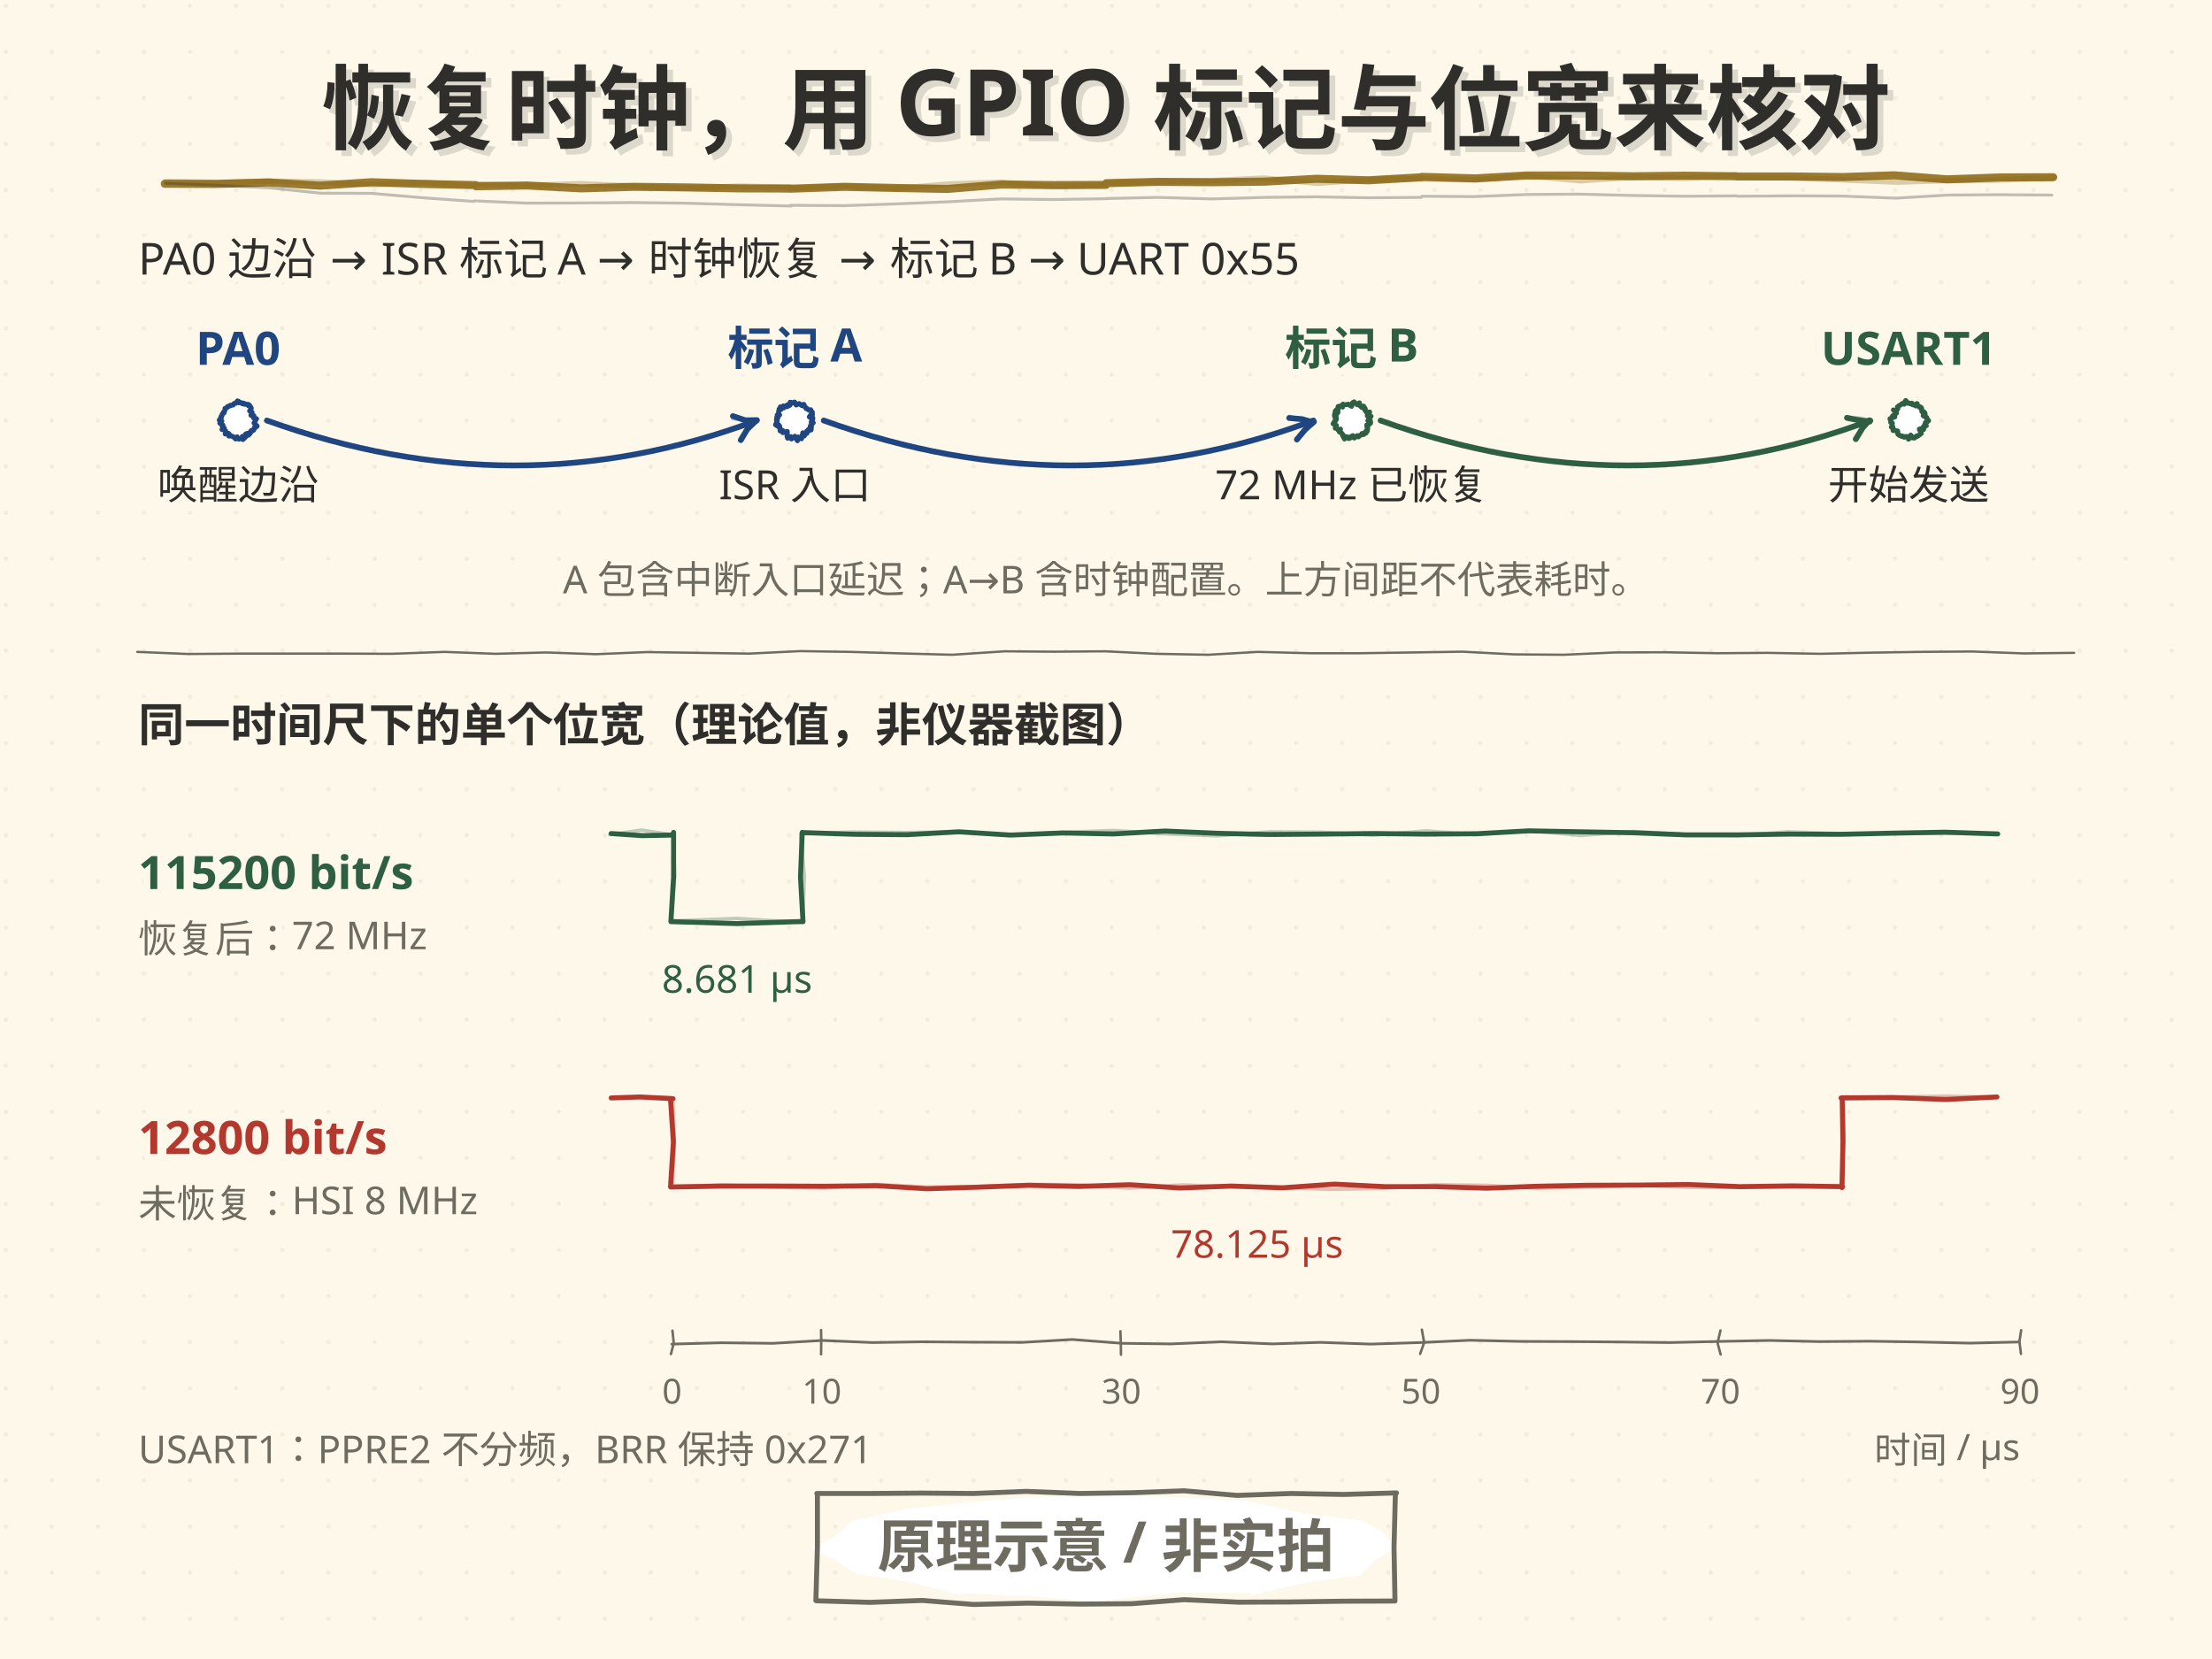
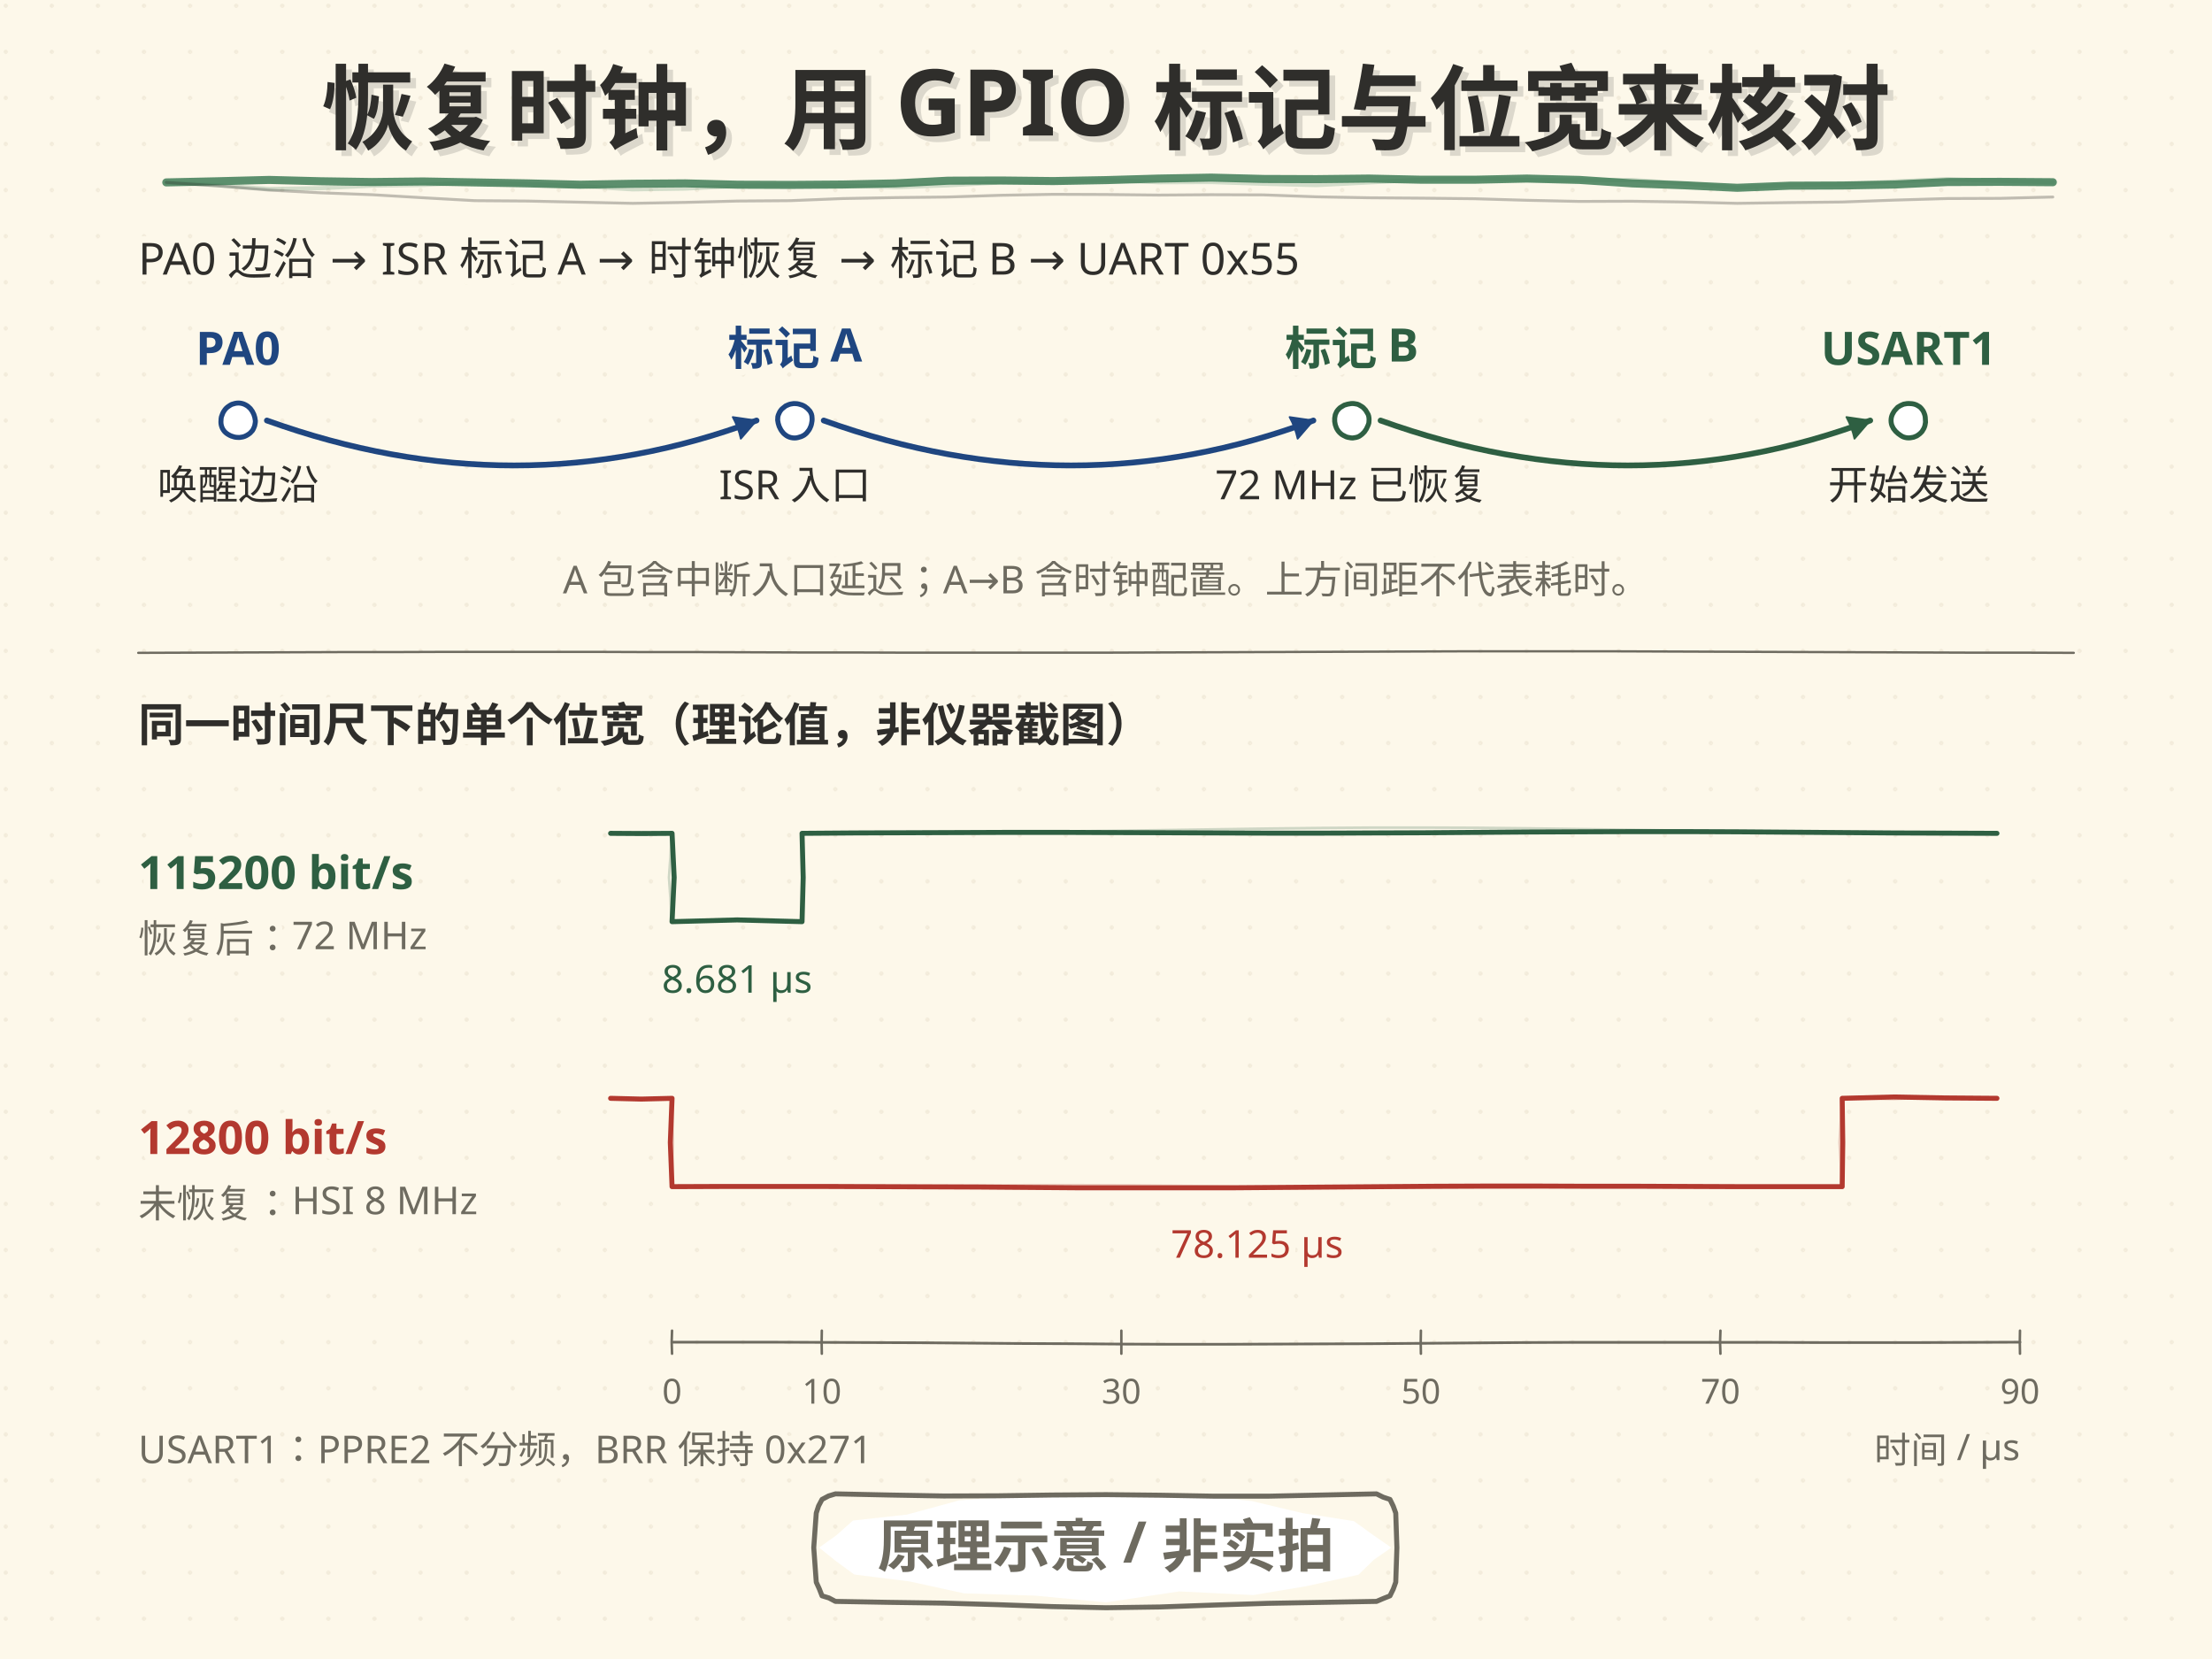
<svg xmlns="http://www.w3.org/2000/svg" width="1152" height="864" viewBox="0 0 1152 864">
  <style>text{dominant-baseline:alphabetic} .t-halo{paint-order:stroke;stroke:#FDF8EA;stroke-width:7px; stroke-linejoin:round}</style>
  <defs>
    <pattern id="dotgrid" width="24" height="24" patternUnits="userSpaceOnUse">
      <circle cx="3" cy="3" r="1.1" fill="#DED4BE" />
    </pattern>
  </defs>
  <rect width="1152" height="864" fill="#FDF8EA" />
  <rect width="1152" height="864" fill="url(#dotgrid)" opacity="0.36" />
  <text x="72" y="143" font-family="'Segoe Print','STKaiti','KaiTi','Microsoft YaHei','PingFang SC',sans-serif" font-size="23" fill="#2F2E2B" class="t-halo">PA0 边沿 → ISR 标记 A → 时钟恢复 → 标记 B → UART 0x55</text>
-   <path d="M129.3 225.7 L128.4 225.8 L127.8 226.2 L128.0 227.4 L126.5 228.9 L126.2 227.3 L125.9 228.2 L124.4 228.7 L123.5 227.7 L123.5 227.5 L122.7 228.6 L121.7 227.6 L121.4 227.4 L120.3 227.0 L119.2 227.1 L119.6 226.4 L119.0 225.7 L117.3 226.0 L117.4 225.3 L117.5 224.4 L116.3 223.4 L115.6 223.7 L116.8 222.9 L115.7 221.9 L116.1 221.4 L114.5 220.4 L115.5 219.2 L114.9 219.2 L114.2 218.8 L115.4 217.1 L115.1 217.0 L115.6 216.4 L115.7 215.7 L116.7 215.0 L116.3 214.8 L117.1 213.8 L117.2 213.1 L117.2 212.7 L118.5 212.1 L118.6 211.7 L120.0 211.3 L120.3 211.0 L119.9 211.1 L121.4 210.9 L122.0 210.1 L122.8 210.0 L123.7 208.8 L125.0 209.5 L124.2 209.7 L125.9 209.8 L127.2 210.1 L126.1 210.2 L127.4 210.5 L129.3 210.6 L129.4 211.3 L129.8 210.9 L130.8 212.4 L130.8 212.9 L130.0 214.0 L131.0 214.6 L131.3 214.8 L130.7 216.3 L132.2 216.5 L131.9 216.7 L132.1 217.7 L133.6 218.1 L133.2 218.6 L132.8 219.4 L132.7 220.0 L132.3 220.3 L133.9 221.9 L132.6 223.0 L132.4 222.8 L132.1 224.0 L130.7 224.8 L130.9 224.2 L130.4 224.9 L129.4 226.6 L130.3 225.7 L130.1 225.3 L129.0 225.8" fill="#FFFFFF" stroke="#1F4680" stroke-width="2.6" stroke-linecap="round" stroke-linejoin="round" opacity="1.0" />
+   <path d="M130.3 225.5 Q129.6 226.1 128.9 226.5 Q128.1 227.0 127.3 227.3 Q126.5 227.6 125.6 227.7 Q124.7 227.9 123.9 227.8 Q123.0 227.8 122.1 227.6 Q121.3 227.4 120.5 227.1 Q119.7 226.8 118.9 226.3 Q118.2 225.9 117.5 225.3 Q116.8 224.7 116.3 223.9 Q115.8 223.2 115.5 222.3 Q115.2 221.5 115.1 220.6 Q115.0 219.7 115.1 218.9 Q115.1 218.0 115.3 217.1 Q115.6 216.3 115.9 215.5 Q116.2 214.7 116.7 214.0 Q117.2 213.2 117.8 212.6 Q118.4 212.0 119.2 211.5 Q119.9 211.0 120.7 210.6 Q121.5 210.3 122.4 210.1 Q123.3 209.9 124.2 209.9 Q125.0 209.9 125.9 210.1 Q126.8 210.3 127.6 210.7 Q128.4 211.1 129.1 211.6 Q129.8 212.2 130.4 212.8 Q130.9 213.5 131.4 214.2 Q131.8 215.0 132.2 215.8 Q132.5 216.6 132.7 217.4 Q132.9 218.3 133.0 219.2 Q133.0 220.0 132.8 220.9 Q132.7 221.8 132.3 222.6 Q132.0 223.4 131.5 224.2 Q130.9 224.9 130.3 225.5 Z" fill="#FFFFFF" stroke="#1F4680" stroke-width="2.6" stroke-linecap="round" stroke-linejoin="round" />
  <text x="124" y="190" font-family="'Segoe Print','STKaiti','KaiTi','Microsoft YaHei','PingFang SC',sans-serif" font-size="24" font-weight="bold" text-anchor="middle" fill="#1F4680" class="t-halo">PA0</text>
  <text x="124" y="260" font-family="'Segoe Print','STKaiti','KaiTi','Microsoft YaHei','PingFang SC',sans-serif" font-size="21" text-anchor="middle" fill="#2F2E2B" class="t-halo">唤醒边沿</text>
  <path d="M139.0 219.0 Q269.0 265.8 394.0 219.0" fill="none" stroke="#1F4680" stroke-width="3.0" stroke-linecap="round" />
-   <path d="M385.8 229.2 L389.2 223.5 L393.5 219.4 L394.2 218.8 L388.2 218.9 L381.7 216.7" fill="none" stroke="#1F4680" stroke-width="3.0" stroke-linecap="round" stroke-linejoin="round" opacity="1.0" />
-   <path d="M385.7 228.5 L389.4 223.4 L393.8 219.2 L394.1 219.3 L387.4 218.6 L381.7 217.9" fill="none" stroke="#1F4680" stroke-width="2.10" stroke-linecap="round" stroke-linejoin="round" opacity="0.30" />
-   <path d="M417.9 227.0 L417.4 228.5 L416.3 228.1 L415.8 227.6 L415.3 229.5 L414.0 227.2 L413.6 227.6 L412.2 228.6 L411.1 227.5 L411.9 227.4 L410.2 228.2 L410.0 227.6 L409.9 227.3 L410.0 224.7 L407.7 225.3 L408.3 225.1 L407.5 224.1 L406.3 224.4 L406.3 224.1 L406.1 222.2 L405.8 221.5 L405.6 222.3 L403.9 221.2 L404.8 219.5 L404.6 219.8 L404.4 218.7 L404.6 217.2 L405.1 217.7 L404.8 216.1 L406.0 216.1 L405.5 215.6 L405.5 214.5 L405.8 213.0 L406.8 213.2 L406.4 211.9 L408.2 212.4 L408.0 211.4 L408.8 211.8 L410.2 210.8 L409.8 211.8 L411.4 211.0 L412.1 209.6 L411.5 209.5 L412.9 209.8 L413.8 209.4 L414.6 210.5 L414.6 210.9 L416.2 210.2 L416.6 210.5 L417.8 211.3 L417.9 210.8 L418.6 210.6 L419.3 212.0 L420.0 212.9 L419.7 212.3 L421.3 213.6 L422.2 213.4 L422.2 213.8 L423.0 214.6 L423.1 215.9 L422.3 216.0 L421.5 217.1 L422.3 217.7 L423.3 217.6 L423.2 218.7 L422.5 219.8 L423.5 220.2 L422.2 221.5 L421.9 222.3 L422.6 221.7 L422.4 223.9 L420.9 223.8 L421.2 224.4 L420.2 224.5 L420.2 225.7 L419.4 225.8 L418.1 225.4 L417.7 227.5 L418.2 227.0 L418.9 227.0 L418.4 226.8" fill="#FFFFFF" stroke="#1F4680" stroke-width="2.6" stroke-linecap="round" stroke-linejoin="round" opacity="1.0" />
+   <path d="M385.8 228.5 L394.0 219.0 L381.6 217.2 Q384.5 222.5 385.8 228.5 Z" fill="#1F4680" stroke="#1F4680" stroke-width="0.9" stroke-linejoin="round" />
+   <path d="M421.2 224.1 Q420.7 224.8 420.1 225.5 Q419.5 226.1 418.8 226.6 Q418.0 227.1 417.2 227.4 Q416.4 227.7 415.5 227.9 Q414.7 228.1 413.8 228.1 Q412.9 228.1 412.0 227.9 Q411.1 227.7 410.3 227.3 Q409.5 226.9 408.8 226.3 Q408.1 225.8 407.6 225.1 Q407.0 224.4 406.6 223.7 Q406.2 222.9 405.8 222.1 Q405.5 221.3 405.3 220.5 Q405.1 219.6 405.0 218.8 Q405.0 217.9 405.1 217.0 Q405.3 216.1 405.7 215.3 Q406.0 214.5 406.6 213.7 Q407.1 213.0 407.8 212.5 Q408.5 211.9 409.2 211.4 Q410.0 211.0 410.8 210.7 Q411.6 210.4 412.5 210.3 Q413.4 210.1 414.2 210.2 Q415.1 210.2 415.9 210.4 Q416.8 210.6 417.6 210.9 Q418.4 211.2 419.2 211.7 Q419.9 212.2 420.6 212.8 Q421.2 213.4 421.8 214.1 Q422.3 214.9 422.6 215.7 Q422.9 216.6 422.9 217.5 Q423.0 218.4 422.9 219.2 Q422.8 220.1 422.6 220.9 Q422.4 221.8 422.0 222.6 Q421.7 223.4 421.2 224.1 Z" fill="#FFFFFF" stroke="#1F4680" stroke-width="2.6" stroke-linecap="round" stroke-linejoin="round" />
  <text x="414" y="190" font-family="'Segoe Print','STKaiti','KaiTi','Microsoft YaHei','PingFang SC',sans-serif" font-size="24" font-weight="bold" text-anchor="middle" fill="#1F4680" class="t-halo">标记 A</text>
  <text x="414" y="260" font-family="'Segoe Print','STKaiti','KaiTi','Microsoft YaHei','PingFang SC',sans-serif" font-size="21" text-anchor="middle" fill="#2F2E2B" class="t-halo">ISR 入口</text>
  <path d="M429.0 219.0 Q559.0 265.8 684.0 219.0" fill="none" stroke="#1F4680" stroke-width="3.0" stroke-linecap="round" />
-   <path d="M675.4 228.9 L679.8 223.6 L684.3 219.7 L683.7 219.9 L678.2 218.3 L671.4 217.7" fill="none" stroke="#1F4680" stroke-width="3.0" stroke-linecap="round" stroke-linejoin="round" opacity="1.0" />
-   <path d="M675.9 228.3 L680.4 223.8 L683.6 219.3 L683.5 219.0 L677.4 218.7 L671.5 216.9" fill="none" stroke="#1F4680" stroke-width="2.10" stroke-linecap="round" stroke-linejoin="round" opacity="0.30" />
-   <path d="M696.1 215.0 L695.4 214.1 L696.8 212.7 L696.8 213.6 L696.9 211.7 L698.4 211.4 L699.2 212.0 L699.4 210.5 L699.8 211.0 L700.0 210.8 L701.7 210.7 L702.7 210.8 L702.2 210.5 L703.9 211.6 L704.4 209.8 L705.2 209.3 L705.6 209.8 L707.2 210.8 L706.7 210.7 L708.0 209.8 L708.2 211.2 L709.1 212.1 L710.1 211.5 L711.0 212.9 L710.2 212.5 L710.7 213.3 L711.7 214.7 L711.6 214.7 L713.3 214.6 L712.1 216.6 L712.6 216.9 L714.0 216.8 L712.4 219.0 L713.7 219.2 L713.8 220.3 L712.9 221.1 L713.7 220.3 L711.8 221.4 L712.1 223.4 L712.3 222.7 L712.1 224.5 L711.3 224.6 L711.5 225.4 L710.1 226.3 L709.3 225.8 L709.6 225.7 L708.8 226.6 L707.3 227.0 L707.5 227.5 L706.8 226.9 L705.3 228.1 L705.6 227.9 L704.5 226.9 L703.2 227.6 L703.4 228.0 L702.4 228.4 L701.6 227.5 L700.7 227.4 L700.2 228.6 L699.1 226.5 L699.5 226.6 L698.5 225.3 L697.5 224.9 L697.8 225.0 L698.1 223.5 L696.8 223.8 L696.2 223.1 L695.4 223.0 L695.8 221.9 L696.0 221.6 L694.3 220.7 L695.4 218.9 L695.0 220.0 L695.9 218.5 L695.1 217.0 L695.9 217.8 L695.7 216.0 L696.8 214.7 L696.4 215.3 L695.0 216.1 L695.4 214.6" fill="#FFFFFF" stroke="#2E5F42" stroke-width="2.6" stroke-linecap="round" stroke-linejoin="round" opacity="1.0" />
+   <path d="M675.8 228.5 L684.0 219.0 L671.6 217.2 Q674.5 222.5 675.8 228.5 Z" fill="#1F4680" stroke="#1F4680" stroke-width="0.9" stroke-linejoin="round" />
+   <path d="M710.6 224.9 Q710.0 225.5 709.4 226.1 Q708.7 226.7 707.9 227.2 Q707.2 227.6 706.3 227.8 Q705.4 228.0 704.5 228.1 Q703.6 228.1 702.8 227.9 Q701.9 227.8 701.1 227.5 Q700.2 227.1 699.5 226.7 Q698.7 226.3 698.1 225.7 Q697.4 225.1 696.9 224.4 Q696.4 223.7 696.0 222.9 Q695.7 222.1 695.4 221.2 Q695.2 220.4 695.1 219.5 Q695.1 218.6 695.1 217.8 Q695.2 216.9 695.4 216.0 Q695.7 215.2 696.1 214.4 Q696.6 213.6 697.2 213.0 Q697.8 212.3 698.6 211.9 Q699.3 211.4 700.1 211.0 Q700.9 210.7 701.8 210.5 Q702.6 210.3 703.5 210.2 Q704.4 210.1 705.2 210.2 Q706.1 210.3 706.9 210.5 Q707.8 210.8 708.5 211.3 Q709.3 211.7 710.0 212.3 Q710.6 212.9 711.2 213.6 Q711.7 214.3 712.1 215.1 Q712.6 215.8 712.8 216.7 Q713.0 217.6 713.0 218.5 Q713.0 219.4 712.9 220.2 Q712.7 221.1 712.3 221.9 Q712.0 222.7 711.6 223.4 Q711.1 224.2 710.6 224.9 Z" fill="#FFFFFF" stroke="#2E5F42" stroke-width="2.6" stroke-linecap="round" stroke-linejoin="round" />
  <text x="704" y="190" font-family="'Segoe Print','STKaiti','KaiTi','Microsoft YaHei','PingFang SC',sans-serif" font-size="24" font-weight="bold" text-anchor="middle" fill="#2E5F42" class="t-halo">标记 B</text>
  <text x="704" y="260" font-family="'Segoe Print','STKaiti','KaiTi','Microsoft YaHei','PingFang SC',sans-serif" font-size="21" text-anchor="middle" fill="#2F2E2B" class="t-halo">72 MHz 已恢复</text>
  <path d="M719.0 219.0 Q849.0 265.8 974.0 219.0" fill="none" stroke="#2E5F42" stroke-width="3.0" stroke-linecap="round" />
-   <path d="M966.5 228.7 L970.0 222.9 L973.5 218.9 L973.7 219.6 L967.2 218.7 L961.9 217.6" fill="none" stroke="#2E5F42" stroke-width="3.0" stroke-linecap="round" stroke-linejoin="round" opacity="1.0" />
-   <path d="M966.0 228.6 L969.0 224.0 L974.2 219.0 L974.6 219.2 L968.4 217.8 L961.8 217.4" fill="none" stroke="#2E5F42" stroke-width="2.10" stroke-linecap="round" stroke-linejoin="round" opacity="0.30" />
-   <path d="M1001.9 215.6 L1001.6 216.5 L1003.3 217.3 L1003.2 217.5 L1004.4 219.1 L1002.8 220.3 L1002.8 220.0 L1002.5 220.9 L1002.1 222.3 L1003.2 221.7 L1001.7 222.2 L1001.8 223.7 L1001.4 223.1 L999.6 223.5 L1000.6 225.7 L1000.3 225.4 L999.8 226.4 L998.4 227.3 L998.0 227.1 L997.1 228.1 L996.0 228.0 L996.0 227.8 L995.1 226.6 L993.9 228.7 L994.8 228.0 L993.1 227.3 L991.7 227.7 L991.7 227.4 L990.6 227.1 L990.4 227.3 L990.2 227.0 L989.1 226.7 L988.4 226.1 L988.4 226.1 L988.3 224.5 L987.0 224.2 L985.9 224.2 L985.9 223.4 L985.8 222.4 L985.0 222.4 L985.4 221.6 L985.5 220.3 L984.7 220.0 L984.8 219.5 L984.3 218.1 L985.0 217.8 L986.8 217.1 L986.3 216.2 L985.6 216.7 L987.7 215.1 L987.2 214.1 L986.1 213.5 L987.4 214.3 L988.4 212.7 L988.2 211.9 L988.6 211.7 L989.1 211.2 L989.5 211.1 L990.8 210.1 L991.7 210.5 L991.4 210.3 L992.5 208.6 L993.5 210.0 L994.4 209.9 L994.9 210.3 L995.7 210.0 L996.1 210.8 L996.8 210.9 L998.4 210.2 L997.7 211.4 L998.5 211.3 L1000.4 212.1 L999.7 212.1 L1000.7 212.5 L1000.9 214.3 L1001.2 214.0 L1002.3 214.8 L1001.9 215.0 L1002.6 215.5 L1002.2 215.1 L1001.6 215.2" fill="#FFFFFF" stroke="#2E5F42" stroke-width="2.6" stroke-linecap="round" stroke-linejoin="round" opacity="1.0" />
+   <path d="M965.8 228.5 L974.0 219.0 L961.6 217.2 Q964.5 222.5 965.8 228.5 Z" fill="#2E5F42" stroke="#2E5F42" stroke-width="0.9" stroke-linejoin="round" />
+   <path d="M1001.9 223.2 Q1001.5 224.0 1001.0 224.7 Q1000.4 225.4 999.7 226.0 Q999.0 226.5 998.3 227.0 Q997.5 227.4 996.6 227.7 Q995.8 227.9 994.9 228.0 Q994.0 228.1 993.1 228.0 Q992.3 227.9 991.4 227.6 Q990.6 227.3 989.9 226.8 Q989.1 226.3 988.5 225.8 Q987.8 225.2 987.2 224.6 Q986.6 223.9 986.1 223.2 Q985.7 222.5 985.3 221.6 Q985.0 220.8 984.9 219.9 Q984.8 219.0 984.9 218.1 Q985.0 217.2 985.3 216.4 Q985.6 215.6 986.1 214.8 Q986.5 214.0 987.1 213.4 Q987.7 212.7 988.3 212.1 Q989.0 211.6 989.8 211.2 Q990.6 210.8 991.4 210.5 Q992.2 210.3 993.1 210.2 Q994.0 210.1 994.9 210.2 Q995.7 210.2 996.6 210.4 Q997.5 210.6 998.3 211.0 Q999.1 211.4 999.8 211.9 Q1000.5 212.5 1001.0 213.2 Q1001.6 213.9 1001.9 214.7 Q1002.3 215.6 1002.5 216.4 Q1002.7 217.3 1002.7 218.1 Q1002.8 219.0 1002.8 219.9 Q1002.7 220.7 1002.5 221.6 Q1002.3 222.4 1001.9 223.2 Z" fill="#FFFFFF" stroke="#2E5F42" stroke-width="2.6" stroke-linecap="round" stroke-linejoin="round" />
  <text x="994" y="190" font-family="'Segoe Print','STKaiti','KaiTi','Microsoft YaHei','PingFang SC',sans-serif" font-size="24" font-weight="bold" text-anchor="middle" fill="#2E5F42" class="t-halo">USART1</text>
  <text x="994" y="260" font-family="'Segoe Print','STKaiti','KaiTi','Microsoft YaHei','PingFang SC',sans-serif" font-size="21" text-anchor="middle" fill="#2F2E2B" class="t-halo">开始发送</text>
  <text x="576" y="309" font-family="'Segoe Print','STKaiti','KaiTi','Microsoft YaHei','PingFang SC',sans-serif" font-size="20" text-anchor="middle" fill="#6E6B60" class="t-halo">A 包含中断入口延迟；A→B 含时钟配置。上方间距不代表耗时。</text>
-   <path d="M71.5 339.5 L98.0 340.6 L125.0 340.4 L152.2 340.4 L178.1 340.4 L204.1 340.5 L231.5 339.5 L258.0 340.5 L284.3 339.8 L310.4 340.7 L336.9 339.6 L363.7 340.0 L390.1 340.4 L416.7 339.1 L442.9 339.5 L469.6 340.3 L496.0 341.0 L523.2 339.2 L548.9 339.4 L575.7 339.2 L602.1 340.5 L629.2 341.0 L655.1 339.5 L682.3 340.2 L708.3 340.2 L735.5 339.8 L761.6 339.4 L788.6 340.8 L814.3 341.0 L841.1 339.8 L867.2 339.7 L894.7 340.2 L920.3 340.0 L947.9 340.5 L974.3 339.9 L999.8 339.5 L1027.1 339.3 L1054.1 340.3 L1080.2 340.0" fill="none" stroke="#6E6B60" stroke-width="1.2" stroke-linecap="round" stroke-linejoin="round" opacity="1.0" />
+   <path d="M72.0 340.0 L98.5 339.9 L125.1 339.8 L151.6 339.7 L178.1 339.6 L204.6 339.6 L231.2 339.5 L257.7 339.5 L284.2 339.5 L310.7 339.5 L337.3 339.6 L363.8 339.6 L390.3 339.7 L416.8 339.8 L443.4 339.8 L469.9 339.9 L496.4 339.9 L522.9 339.9 L549.5 339.9 L576.0 339.9 L602.5 339.8 L629.1 339.7 L655.6 339.6 L682.1 339.5 L708.6 339.4 L735.2 339.3 L761.7 339.2 L788.2 339.2 L814.7 339.2 L841.3 339.2 L867.8 339.3 L894.3 339.4 L920.8 339.5 L947.4 339.6 L973.9 339.7 L1000.4 339.8 L1026.9 339.9 L1053.5 339.9 L1080.0 340.0" fill="none" stroke="#6E6B60" stroke-width="1.2" stroke-linecap="round" stroke-linejoin="round" opacity="1.0" />
  <text x="72" y="386" font-family="'Segoe Print','STKaiti','KaiTi','Microsoft YaHei','PingFang SC',sans-serif" font-size="24" font-weight="bold" fill="#2F2E2B" class="t-halo">同一时间尺下的单个位宽（理论值，非仪器截图）</text>
  <text x="72" y="463" font-family="'Segoe Print','STKaiti','KaiTi','Microsoft YaHei','PingFang SC',sans-serif" font-size="24" font-weight="bold" fill="#2E5F42" class="t-halo">115200 bit/s</text>
  <text x="72" y="496" font-family="'Segoe Print','STKaiti','KaiTi','Microsoft YaHei','PingFang SC',sans-serif" font-size="20" fill="#6E6B60" class="t-halo">恢复后：72 MHz</text>
-   <path d="M318.3 434.1 L334.5 435.2 L350.2 434.9 L350.8 433.5 L350.8 456.8 L349.4 480.0 L350.3 480.0 L383.8 481.0 L418.2 479.9 L418.2 480.0 L416.9 456.8 L417.8 433.5 L417.8 433.6 L445.2 434.5 L472.4 434.7 L499.4 433.2 L526.2 434.9 L553.4 433.8 L580.0 434.3 L606.7 432.8 L634.7 434.0 L660.8 434.6 L687.9 434.4 L715.3 434.1 L742.4 434.4 L769.2 434.2 L796.1 432.7 L823.1 433.2 L850.7 433.7 L878.2 434.8 L904.7 434.8 L931.5 434.4 L958.7 434.5 L985.9 433.9 L1012.9 433.4 L1040.4 434.3" fill="none" stroke="#2E5F42" stroke-width="2.6" stroke-linecap="round" stroke-linejoin="round" opacity="1.0" />
-   <path d="M317.5 434.7 L334.1 432.3 L349.4 434.6 L350.7 433.9 L351.4 456.7 L349.5 479.6 L350.2 479.6 L383.5 478.3 L417.5 480.4 L418.1 479.8 L418.9 456.4 L417.0 434.2 L417.5 434.3 L444.3 433.3 L472.3 433.6 L499.4 433.2 L525.6 435.0 L552.9 433.5 L580.0 432.5 L607.4 434.3 L633.9 435.3 L661.5 433.2 L688.7 433.4 L715.1 435.0 L742.7 432.7 L768.9 434.7 L796.6 432.6 L823.3 435.1 L851.0 433.0 L877.8 434.6 L905.1 435.2 L931.3 433.2 L959.0 434.2 L986.0 434.0 L1012.9 434.0 L1040.0 434.2" fill="none" stroke="#2E5F42" stroke-width="1.82" stroke-linecap="round" stroke-linejoin="round" opacity="0.30" />
+   <path d="M318.0 434.0 L334.0 434.1 L350.0 434.0 L350.0 434.0 L351.1 457.0 L350.0 480.0 L350.0 480.0 L383.9 479.1 L417.7 480.0 L417.7 480.0 L418.3 457.0 L417.7 434.0 L417.7 434.0 L444.8 433.8 L471.8 433.7 L498.9 433.6 L525.9 433.5 L553.0 433.5 L580.0 433.6 L607.1 433.7 L634.2 433.8 L661.2 433.9 L688.3 433.9 L715.3 433.8 L742.4 433.7 L769.4 433.5 L796.5 433.3 L823.6 433.2 L850.6 433.1 L877.7 433.1 L904.7 433.2 L931.8 433.4 L958.8 433.6 L985.9 433.8 L1012.9 433.9 L1040.0 434.0" fill="none" stroke="#2E5F42" stroke-width="2.6" stroke-linecap="round" stroke-linejoin="round" opacity="1.0" />
+   <path d="M318.0 434.0 L334.0 433.4 L350.0 434.0 L350.0 434.0 L348.4 457.0 L350.0 480.0 L350.0 480.0 L383.9 478.4 L417.7 480.0 L417.7 480.0 L418.6 457.0 L417.7 434.0 L417.7 434.0 L444.8 433.8 L471.8 433.6 L498.9 433.4 L525.9 433.3 L553.0 433.0 L580.0 432.7 L607.1 432.3 L634.2 431.9 L661.2 431.5 L688.3 431.2 L715.3 431.0 L742.4 431.0 L769.4 431.1 L796.5 431.4 L823.6 431.8 L850.6 432.2 L877.7 432.6 L904.7 433.0 L931.8 433.2 L958.8 433.4 L985.9 433.6 L1012.9 433.8 L1040.0 434.0" fill="none" stroke="#2E5F42" stroke-width="1.35" stroke-linecap="round" stroke-linejoin="round" opacity="0.22" />
  <text x="383.854" y="517" font-family="'Segoe Print','STKaiti','KaiTi','Microsoft YaHei','PingFang SC',sans-serif" font-size="20" text-anchor="middle" fill="#2E5F42" class="t-halo">8.681 µs</text>
  <text x="72" y="601" font-family="'Segoe Print','STKaiti','KaiTi','Microsoft YaHei','PingFang SC',sans-serif" font-size="24" font-weight="bold" fill="#B3392F" class="t-halo">12800 bit/s</text>
  <text x="72" y="634" font-family="'Segoe Print','STKaiti','KaiTi','Microsoft YaHei','PingFang SC',sans-serif" font-size="20" fill="#6E6B60" class="t-halo">未恢复：HSI 8 MHz</text>
-   <path d="M318.3 571.8 L333.5 571.3 L350.5 572.2 L349.2 572.5 L350.7 594.8 L349.2 618.1 L349.4 618.2 L376.2 617.7 L403.3 617.7 L429.3 617.8 L456.5 617.5 L482.8 619.1 L508.6 618.3 L535.9 617.3 L561.9 617.9 L588.3 617.0 L614.5 618.7 L641.2 617.7 L667.9 618.6 L694.9 616.7 L721.1 618.0 L747.9 618.0 L774.2 618.8 L800.4 617.8 L826.4 617.3 L852.9 617.2 L879.3 616.9 L906.1 618.0 L933.4 617.6 L959.6 618.0 L959.3 618.5 L959.8 594.5 L959.4 571.7 L958.8 571.8 L986.0 571.6 L1013.4 572.6 L1040.0 571.3" fill="none" stroke="#B3392F" stroke-width="2.6" stroke-linecap="round" stroke-linejoin="round" opacity="1.0" />
-   <path d="M318.3 571.7 L334.0 571.3 L349.9 571.7 L350.4 572.4 L351.3 595.5 L350.2 617.8 L350.1 617.8 L376.9 617.1 L402.7 618.3 L429.4 618.8 L456.0 616.8 L482.8 618.2 L509.3 617.9 L535.3 616.8 L562.3 617.0 L587.9 618.8 L615.4 617.1 L640.9 618.0 L667.7 618.6 L693.9 619.4 L721.1 618.9 L747.0 617.0 L773.6 617.3 L800.5 618.9 L826.8 618.2 L853.6 617.3 L879.9 618.4 L905.8 618.4 L932.8 618.2 L959.6 617.7 L958.8 617.6 L960.4 594.5 L960.0 571.4 L959.9 571.2 L986.6 571.3 L1013.1 570.8 L1039.8 571.4" fill="none" stroke="#B3392F" stroke-width="1.82" stroke-linecap="round" stroke-linejoin="round" opacity="0.30" />
+   <path d="M318.0 572.0 L334.0 572.4 L350.0 572.0 L350.0 572.0 L349.1 595.0 L350.0 618.0 L350.0 618.0 L376.5 617.9 L403.0 617.9 L429.5 617.9 L456.0 618.0 L482.5 618.1 L509.0 618.2 L535.5 618.4 L562.0 618.6 L588.5 618.6 L614.9 618.6 L641.4 618.6 L667.9 618.4 L694.4 618.2 L720.9 618.0 L747.4 617.8 L773.9 617.7 L800.4 617.7 L826.9 617.8 L853.4 617.8 L879.9 617.9 L906.4 618.0 L932.9 618.0 L959.4 618.0 L959.4 618.0 L959.7 595.0 L959.4 572.0 L959.4 572.0 L986.2 571.3 L1013.1 571.8 L1040.0 572.0" fill="none" stroke="#B3392F" stroke-width="2.6" stroke-linecap="round" stroke-linejoin="round" opacity="1.0" />
+   <path d="M318.0 572.0 L334.0 572.2 L350.0 572.0 L350.0 572.0 L350.5 595.0 L350.0 618.0 L350.0 618.0 L376.5 618.0 L403.0 618.0 L429.5 617.9 L456.0 617.7 L482.5 617.5 L509.0 617.3 L535.5 617.2 L562.0 617.2 L588.5 617.3 L614.9 617.6 L641.4 617.9 L667.9 618.2 L694.4 618.4 L720.9 618.6 L747.4 618.6 L773.9 618.5 L800.4 618.3 L826.9 618.1 L853.4 617.9 L879.9 617.8 L906.4 617.8 L932.9 617.9 L959.4 618.0 L959.4 618.0 L958.0 595.0 L959.4 572.0 L959.4 572.0 L986.2 572.4 L1013.1 571.1 L1040.0 572.0" fill="none" stroke="#B3392F" stroke-width="1.35" stroke-linecap="round" stroke-linejoin="round" opacity="0.22" />
  <text x="654.688" y="655" font-family="'Segoe Print','STKaiti','KaiTi','Microsoft YaHei','PingFang SC',sans-serif" font-size="20" text-anchor="middle" fill="#B3392F" class="t-halo">78.125 µs</text>
-   <path d="M349.9 700.0 L375.6 699.3 L402.5 699.6 L428.3 698.1 L454.4 699.2 L480.1 698.8 L506.0 699.0 L532.6 699.1 L558.4 697.6 L584.4 699.6 L609.8 699.9 L636.2 698.8 L662.6 699.9 L687.6 699.1 L713.8 700.0 L739.7 699.2 L765.5 698.0 L791.8 698.6 L817.7 698.7 L843.8 698.9 L869.6 699.2 L896.1 698.6 L921.6 698.1 L947.5 698.7 L973.8 698.5 L999.5 698.9 L1025.8 699.5 L1051.5 698.9" fill="none" stroke="#6E6B60" stroke-width="1.4" stroke-linecap="round" stroke-linejoin="round" opacity="1.0" />
-   <path d="M350.2 693.0 L350.9 699.5 L349.4 705.2" fill="none" stroke="#6E6B60" stroke-width="1.3" stroke-linecap="round" stroke-linejoin="round" opacity="1.0" />
+   <path d="M350.0 699.0 L376.0 699.0 L402.0 699.0 L428.0 699.1 L454.0 699.2 L480.0 699.3 L506.0 699.5 L532.0 699.7 L558.0 699.8 L584.0 700.0 L610.0 700.1 L636.0 700.1 L662.0 700.0 L688.0 699.9 L714.0 699.8 L740.0 699.6 L766.0 699.4 L792.0 699.2 L818.0 699.1 L844.0 699.1 L870.0 699.1 L896.0 699.1 L922.0 699.1 L948.0 699.2 L974.0 699.2 L1000.0 699.2 L1026.0 699.1 L1052.0 699.0" fill="none" stroke="#6E6B60" stroke-width="1.4" stroke-linecap="round" stroke-linejoin="round" opacity="1.0" />
+   <path d="M350.0 693.0 L349.8 699.0 L350.0 705.0" fill="none" stroke="#6E6B60" stroke-width="1.3" stroke-linecap="round" stroke-linejoin="round" opacity="1.0" />
  <text x="350.0" y="731" font-family="'Segoe Print','STKaiti','KaiTi','Microsoft YaHei','PingFang SC',sans-serif" font-size="18" text-anchor="middle" fill="#6E6B60" class="t-halo">0</text>
-   <path d="M427.6 692.7 L427.7 698.4 L427.6 705.3" fill="none" stroke="#6E6B60" stroke-width="1.3" stroke-linecap="round" stroke-linejoin="round" opacity="1.0" />
+   <path d="M428.0 693.0 L427.9 699.0 L428.0 705.0" fill="none" stroke="#6E6B60" stroke-width="1.3" stroke-linecap="round" stroke-linejoin="round" opacity="1.0" />
  <text x="428.0" y="731" font-family="'Segoe Print','STKaiti','KaiTi','Microsoft YaHei','PingFang SC',sans-serif" font-size="18" text-anchor="middle" fill="#6E6B60" class="t-halo">10</text>
-   <path d="M583.5 693.3 L583.7 698.9 L583.8 705.5" fill="none" stroke="#6E6B60" stroke-width="1.3" stroke-linecap="round" stroke-linejoin="round" opacity="1.0" />
+   <path d="M584.0 693.0 L584.0 699.0 L584.0 705.0" fill="none" stroke="#6E6B60" stroke-width="1.3" stroke-linecap="round" stroke-linejoin="round" opacity="1.0" />
  <text x="584.0" y="731" font-family="'Segoe Print','STKaiti','KaiTi','Microsoft YaHei','PingFang SC',sans-serif" font-size="18" text-anchor="middle" fill="#6E6B60" class="t-halo">30</text>
-   <path d="M740.5 692.5 L741.7 699.2 L739.6 705.1" fill="none" stroke="#6E6B60" stroke-width="1.3" stroke-linecap="round" stroke-linejoin="round" opacity="1.0" />
+   <path d="M740.0 693.0 L739.9 699.0 L740.0 705.0" fill="none" stroke="#6E6B60" stroke-width="1.3" stroke-linecap="round" stroke-linejoin="round" opacity="1.0" />
  <text x="740.0" y="731" font-family="'Segoe Print','STKaiti','KaiTi','Microsoft YaHei','PingFang SC',sans-serif" font-size="18" text-anchor="middle" fill="#6E6B60" class="t-halo">50</text>
-   <path d="M896.0 692.9 L894.5 699.4 L896.1 705.4" fill="none" stroke="#6E6B60" stroke-width="1.3" stroke-linecap="round" stroke-linejoin="round" opacity="1.0" />
+   <path d="M896.0 693.0 L895.8 699.0 L896.0 705.0" fill="none" stroke="#6E6B60" stroke-width="1.3" stroke-linecap="round" stroke-linejoin="round" opacity="1.0" />
  <text x="896.0" y="731" font-family="'Segoe Print','STKaiti','KaiTi','Microsoft YaHei','PingFang SC',sans-serif" font-size="18" text-anchor="middle" fill="#6E6B60" class="t-halo">70</text>
-   <path d="M1052.6 692.8 L1051.7 698.7 L1052.5 705.1" fill="none" stroke="#6E6B60" stroke-width="1.3" stroke-linecap="round" stroke-linejoin="round" opacity="1.0" />
+   <path d="M1052.0 693.0 L1051.9 699.0 L1052.0 705.0" fill="none" stroke="#6E6B60" stroke-width="1.3" stroke-linecap="round" stroke-linejoin="round" opacity="1.0" />
  <text x="1052.0" y="731" font-family="'Segoe Print','STKaiti','KaiTi','Microsoft YaHei','PingFang SC',sans-serif" font-size="18" text-anchor="middle" fill="#6E6B60" class="t-halo">90</text>
  <text x="1052" y="762" font-family="'Segoe Print','STKaiti','KaiTi','Microsoft YaHei','PingFang SC',sans-serif" font-size="19" text-anchor="end" fill="#6E6B60" class="t-halo">时间 / µs</text>
  <text x="72" y="762" font-family="'Segoe Print','STKaiti','KaiTi','Microsoft YaHei','PingFang SC',sans-serif" font-size="20" fill="#6E6B60" class="t-halo">USART1：PPRE2 不分频，BRR 保持 0x271</text>
  <text x="579.0" y="77" font-family="'Segoe Print','STKaiti','KaiTi','Microsoft YaHei','PingFang SC',sans-serif" font-size="48" font-weight="bold" text-anchor="middle" fill="#2F2E2B" opacity="0.16">恢复时钟，用 GPIO 标记与位宽来核对</text>
  <text x="576.0" y="74" font-family="'Segoe Print','STKaiti','KaiTi','Microsoft YaHei','PingFang SC',sans-serif" font-size="48" font-weight="bold" text-anchor="middle" fill="#2F2E2B">恢复时钟，用 GPIO 标记与位宽来核对</text>
-   <path d="M85.8 95.7 L112.5 95.8 L139.7 95.0 L166.6 96.7 L193.3 94.9 L220.2 95.8 L247.7 96.4 L247.9 97.0 L274.4 96.6 L302.7 98.1 L330.0 97.3 L357.0 97.6 L384.6 98.1 L411.5 98.2 L411.1 98.3 L439.6 97.3 L466.8 97.9 L493.4 98.4 L521.7 96.1 L548.9 96.4 L576.0 96.3 L576.1 95.4 L603.1 94.7 L630.5 94.9 L658.6 94.6 L685.7 93.1 L712.8 93.9 L740.5 92.3 L740.5 92.1 L768.3 92.9 L795.0 91.4 L822.0 91.4 L850.4 91.8 L877.1 91.5 L904.4 91.8 L904.4 91.9 L932.3 91.9 L960.1 92.2 L986.5 91.3 L1014.0 93.4 L1041.8 92.4 L1069.3 92.3" fill="none" stroke="#8A6510" stroke-width="4.2" stroke-linecap="round" stroke-linejoin="round" opacity="0.85" />
-   <path d="M86.3 94.6 L113.2 95.0 L140.5 94.4 L166.7 94.8 L193.8 96.2 L220.4 95.0 L247.6 96.7 L247.7 95.9 L275.0 96.6 L302.1 95.7 L329.4 96.9 L356.9 98.0 L384.5 97.0 L412.1 97.5 L412.1 98.1 L439.5 96.8 L466.3 98.2 L494.1 95.9 L521.1 94.9 L548.8 97.1 L576.3 96.2 L575.7 95.4 L603.4 94.6 L631.1 94.1 L658.1 92.8 L686.1 95.4 L713.3 93.5 L740.3 93.0 L740.3 93.1 L768.3 93.7 L795.1 91.5 L823.1 94.1 L850.4 92.2 L877.4 92.8 L904.1 91.2 L904.6 92.2 L932.4 92.6 L959.8 93.6 L987.4 94.8 L1013.8 94.0 L1041.1 93.7 L1069.6 92.5" fill="none" stroke="#8A6510" stroke-width="2.94" stroke-linecap="round" stroke-linejoin="round" opacity="0.30" />
-   <path d="M86.4 95.5 L112.8 96.5 L140.3 97.8 L166.8 100.6 L193.5 100.7 L220.4 103.0 L246.8 104.9 L247.0 104.6 L274.5 105.8 L302.1 105.7 L329.5 105.5 L356.3 105.8 L384.4 106.6 L412.1 107.3 L411.4 106.9 L439.3 107.1 L466.5 106.2 L493.4 105.1 L521.3 103.6 L548.7 103.9 L576.3 103.5 L576.0 103.4 L602.9 102.8 L631.1 103.6 L658.6 102.8 L685.1 102.5 L712.9 103.0 L740.2 102.8 L740.5 102.2 L767.6 102.4 L795.1 101.3 L822.6 101.1 L849.8 101.8 L877.5 102.2 L904.5 102.0 L904.9 102.2 L932.5 102.0 L959.0 102.1 L987.4 103.2 L1014.4 101.6 L1041.2 101.4 L1068.6 101.6" fill="none" stroke="#2F2E2B" stroke-width="1.5" stroke-linecap="round" stroke-linejoin="round" opacity="0.3" />
-   <path d="M727.0 806.2 L716.9 812.0 L708.2 820.7 L707.5 820.6 L679.3 824.4 L651.3 830.9 L651.5 829.6 L613.1 829.4 L575.5 833.4 L576.1 834.4 L537.8 831.5 L500.5 829.7 L500.9 830.8 L473.7 824.0 L446.7 819.6 L446.4 819.9 L434.5 812.3 L422.3 806.5 L422.2 806.2 L434.3 800.7 L443.9 792.0 L443.6 792.1 L472.9 785.7 L501.5 782.8 L501.2 782.5 L538.7 779.7 L576.3 778.1 L576.5 778.1 L613.6 779.8 L651.2 781.9 L651.3 782.3 L680.4 788.3 L708.6 791.9 L709.5 791.9 L719.2 797.3 L726.4 805.4" fill="#FFFFFF" />
-   <path d="M425.4 777.8 L453.2 777.8 L480.0 777.6 L507.1 777.8 L534.3 776.7 L562.4 777.8 L589.7 777.4 L616.7 776.4 L644.2 778.8 L672.5 777.8 L699.6 778.3 L727.3 777.5 L726.7 778.2 L726.0 805.8 L726.5 833.7 L726.5 833.8 L699.4 833.9 L671.5 834.3 L644.9 834.4 L616.7 833.1 L589.4 835.2 L562.7 835.4 L535.3 834.9 L507.1 835.6 L480.3 833.5 L453.1 834.5 L425.7 833.7 L424.9 833.6 L425.7 805.6 L425.7 777.8" fill="none" stroke="#6E6B60" stroke-width="2.6" stroke-linecap="round" stroke-linejoin="round" opacity="1.0" />
+   <path d="M86.6 95.0 L113.4 94.4 L140.2 93.7 L166.9 94.4 L193.7 94.8 L220.5 94.5 L247.3 95.0 L247.3 95.0 L274.7 95.5 L302.1 96.2 L329.5 95.7 L356.9 95.5 L384.2 96.2 L411.6 96.3 L411.6 96.3 L439.0 96.1 L466.4 95.5 L493.8 94.1 L521.2 94.0 L548.6 94.3 L576.0 93.8 L576.0 93.8 L603.4 93.0 L630.8 92.5 L658.2 93.2 L685.6 93.3 L713.0 93.0 L740.4 93.6 L740.4 93.6 L767.8 93.6 L795.2 93.0 L822.6 93.7 L850.0 95.5 L877.3 96.5 L904.7 97.8 L904.7 97.8 L932.1 96.7 L959.5 96.6 L986.9 96.1 L1014.3 94.8 L1041.7 94.7 L1069.1 94.9" fill="none" stroke="#3F7D57" stroke-width="4.2" stroke-linecap="round" stroke-linejoin="round" opacity="0.85" />
+   <path d="M86.6 95.0 L113.4 96.5 L140.2 98.4 L166.9 98.0 L193.7 96.7 L220.5 96.3 L247.3 95.0 L247.3 95.0 L274.7 95.8 L302.1 96.9 L329.4 98.6 L356.8 98.2 L384.2 96.8 L411.6 96.3 L411.6 96.3 L439.0 96.7 L466.5 97.5 L493.8 96.5 L521.2 95.0 L548.6 94.8 L576.0 93.8 L576.0 93.8 L603.4 94.9 L630.8 94.8 L658.2 95.7 L685.6 96.4 L713.0 95.0 L740.4 93.6 L740.4 93.6 L767.8 92.9 L795.2 93.7 L822.6 93.9 L850.0 93.7 L877.4 95.6 L904.7 97.8 L904.7 97.8 L932.1 96.3 L959.5 96.0 L986.9 94.5 L1014.2 93.3 L1041.7 94.2 L1069.1 94.9" fill="none" stroke="#3F7D57" stroke-width="2.18" stroke-linecap="round" stroke-linejoin="round" opacity="0.22" />
+   <path d="M86.6 95.0 L113.4 96.8 L140.1 99.0 L166.9 100.4 L193.7 101.4 L220.5 103.0 L247.3 104.5 L247.3 104.5 L274.7 104.7 L302.1 105.3 L329.5 105.9 L356.9 105.4 L384.2 104.7 L411.6 104.5 L411.6 104.5 L439.0 103.4 L466.4 102.9 L493.8 102.6 L521.2 101.7 L548.6 101.2 L576.0 101.3 L576.0 101.3 L603.4 101.6 L630.8 101.4 L658.2 101.5 L685.6 102.5 L713.0 103.0 L740.4 103.2 L740.4 103.2 L767.8 103.5 L795.1 104.3 L822.5 104.9 L849.9 104.8 L877.3 105.2 L904.7 105.9 L904.7 105.9 L932.1 105.5 L959.5 105.2 L986.9 104.2 L1014.3 103.4 L1041.7 103.3 L1069.1 102.6" fill="none" stroke="#2F2E2B" stroke-width="1.5" stroke-linecap="round" stroke-linejoin="round" opacity="0.3" />
+   <path d="M724.6 806.0 L715.5 812.3 L707.5 820.1 L707.5 820.1 L680.2 826.1 L652.7 830.7 L652.7 830.7 L614.1 828.8 L576.0 834.5 L576.0 834.5 L539.1 831.0 L502.0 829.8 L502.0 829.8 L473.7 823.6 L444.9 820.0 L444.9 820.0 L435.6 813.2 L426.6 806.0 L426.6 806.0 L435.8 799.4 L444.2 791.9 L444.2 791.9 L472.3 788.8 L499.5 781.4 L499.5 781.4 L537.7 778.5 L576.0 778.1 L576.0 778.1 L613.9 777.8 L651.7 781.7 L651.7 781.7 L678.2 788.0 L705.1 792.2 L705.1 792.2 L714.8 799.2 L724.6 806.0" fill="#FFFFFF" />
+   <path d="M425.1 788.0 L426.3 784.3 L428.1 780.9 L428.1 780.9 L431.5 779.1 L435.1 778.0 L435.1 778.0 L463.3 778.6 L491.5 779.1 L519.7 779.0 L547.8 778.6 L576.0 778.4 L604.2 778.7 L632.3 779.2 L660.5 779.2 L688.7 778.6 L716.9 778.0 L716.9 778.0 L720.3 779.7 L723.9 780.9 L723.9 780.9 L725.6 784.4 L726.9 788.0 L726.9 788.0 L727.5 806.0 L726.9 824.0 L726.9 824.0 L725.6 827.6 L723.9 831.1 L723.9 831.1 L720.4 832.5 L716.9 834.0 L716.9 834.0 L688.7 834.5 L660.5 835.0 L632.3 835.9 L604.2 836.9 L576.0 837.3 L547.8 836.7 L519.7 835.7 L491.5 834.9 L463.3 834.5 L435.1 834.0 L435.1 834.0 L431.7 832.2 L428.1 831.1 L428.1 831.1 L426.7 827.5 L425.1 824.0 L425.1 824.0 L423.8 806.0 L425.1 788.0" fill="none" stroke="#6E6B60" stroke-width="2.6" stroke-linecap="round" stroke-linejoin="round" opacity="1.0" />
  <text x="576.0" y="816" font-family="'Segoe Print','STKaiti','KaiTi','Microsoft YaHei','PingFang SC',sans-serif" font-size="30" font-weight="bold" text-anchor="middle" fill="#6E6B60">原理示意 / 非实拍</text>
</svg>
